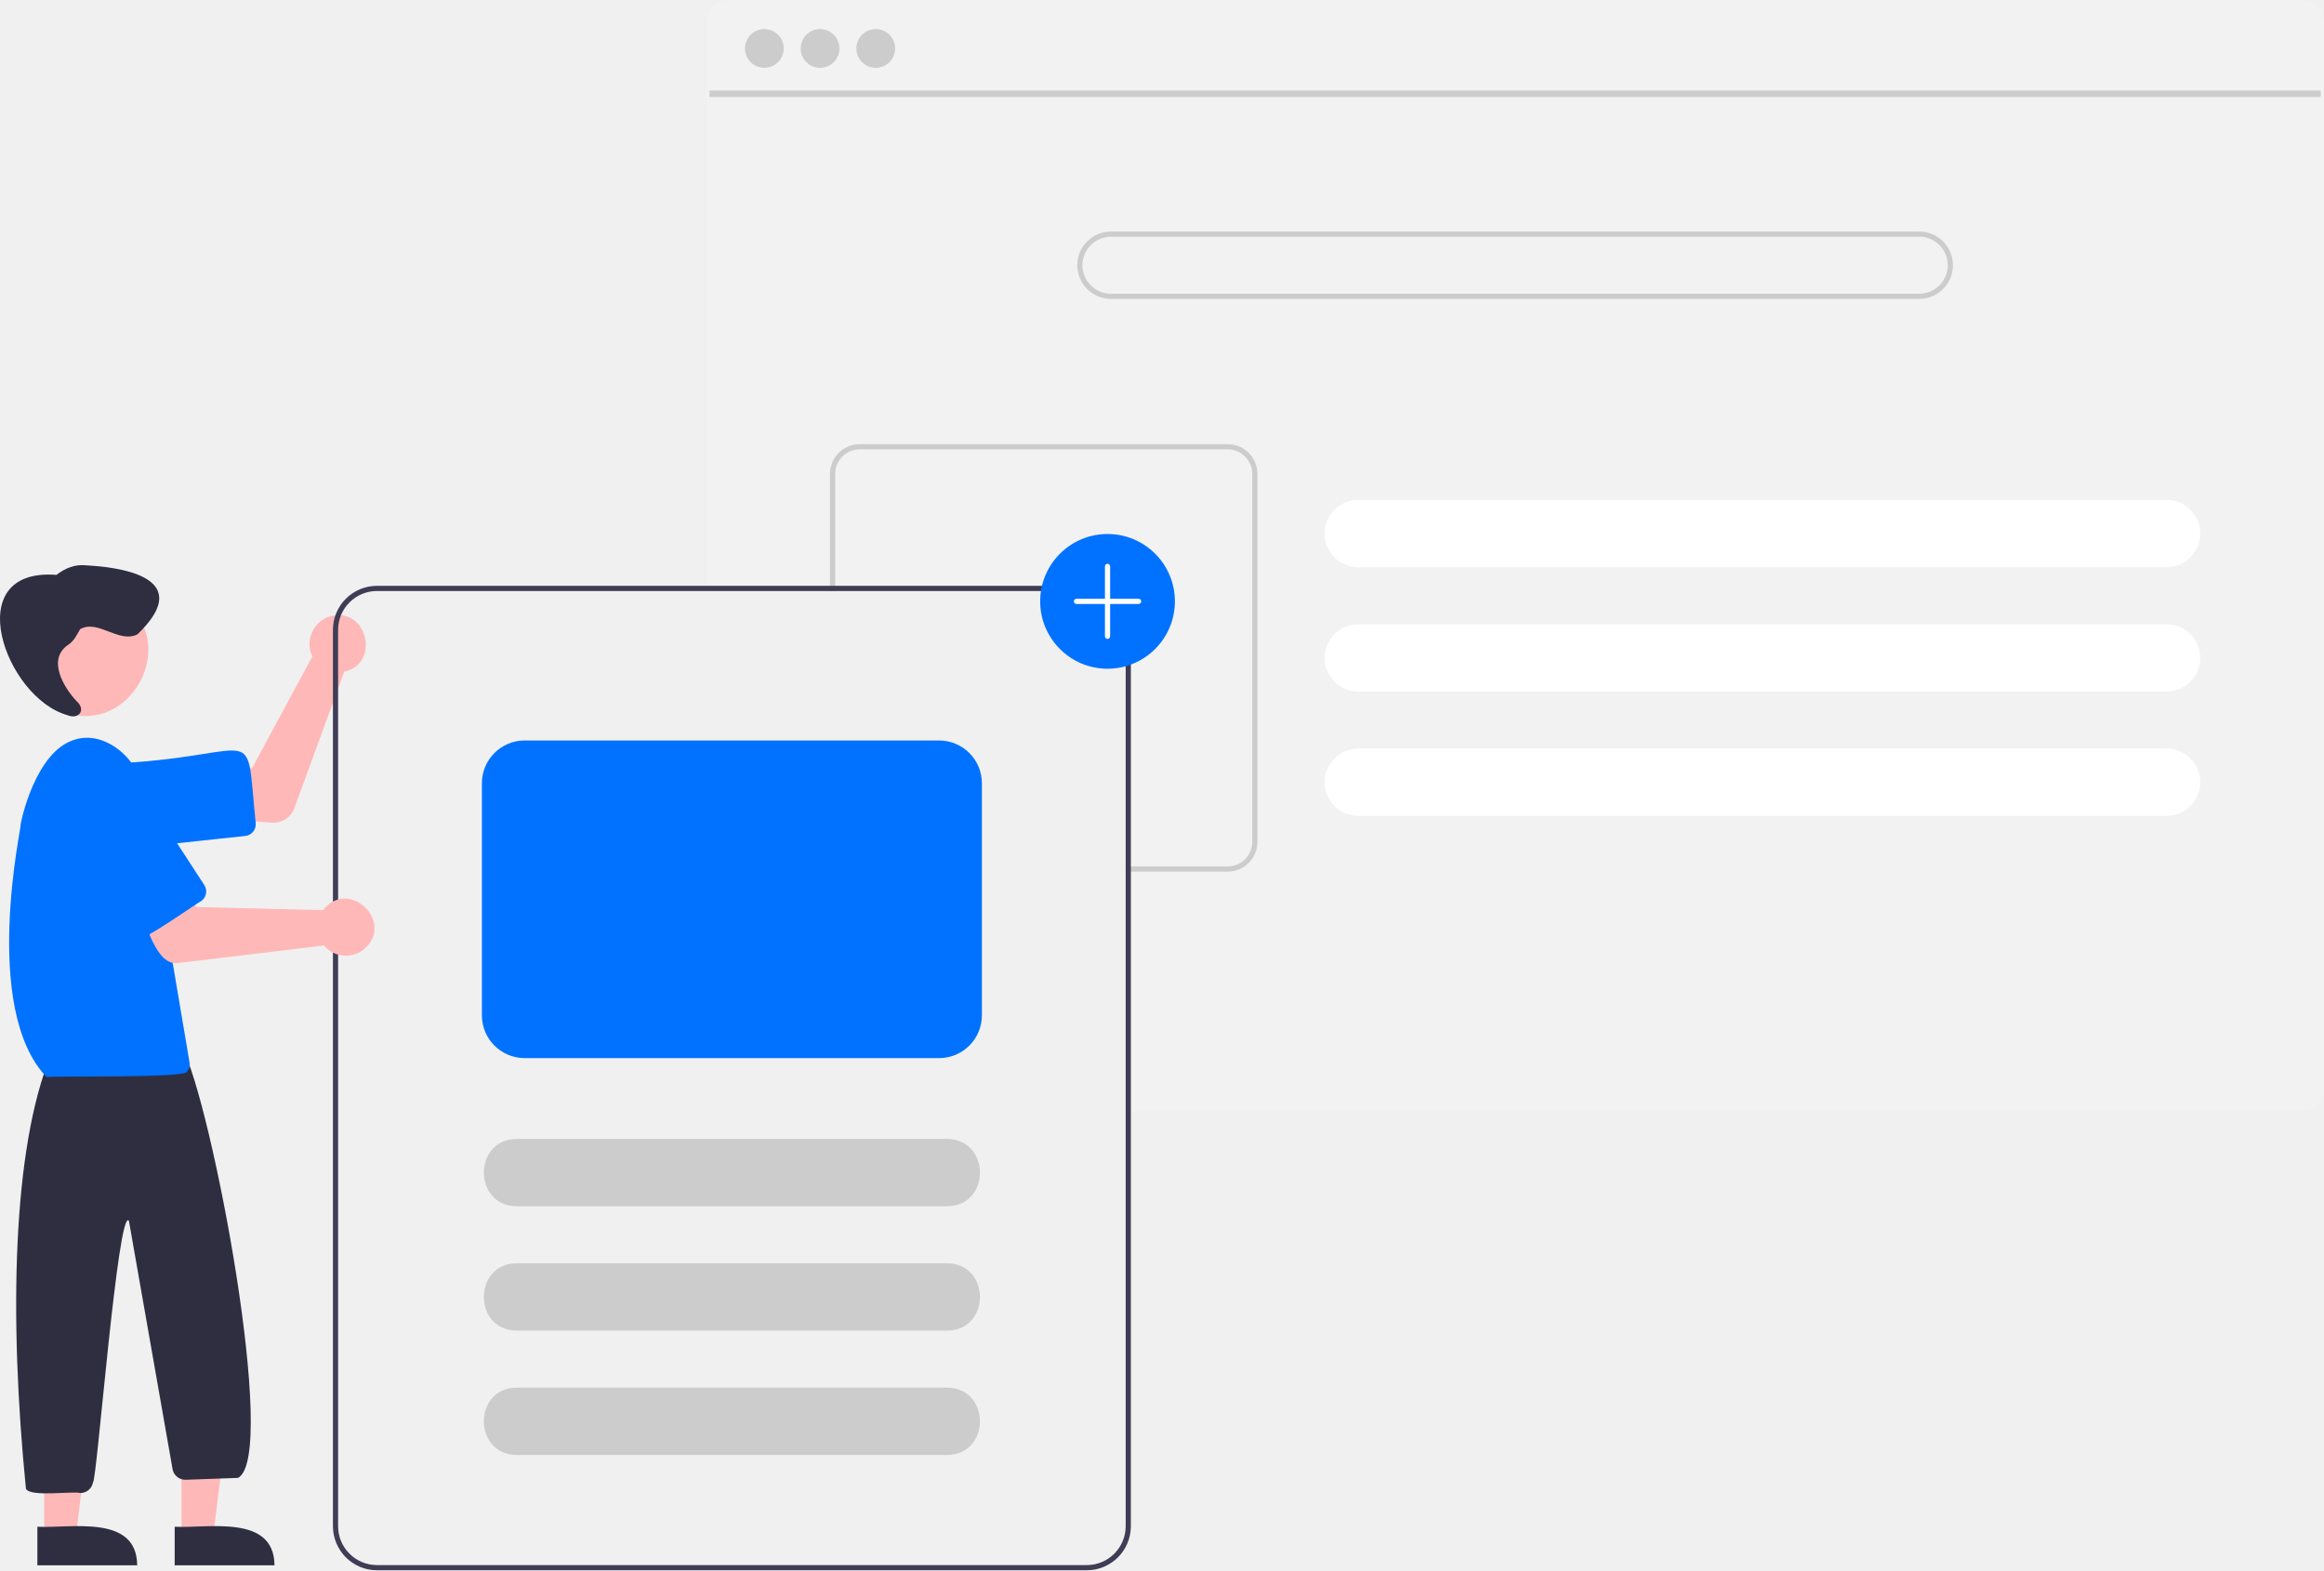
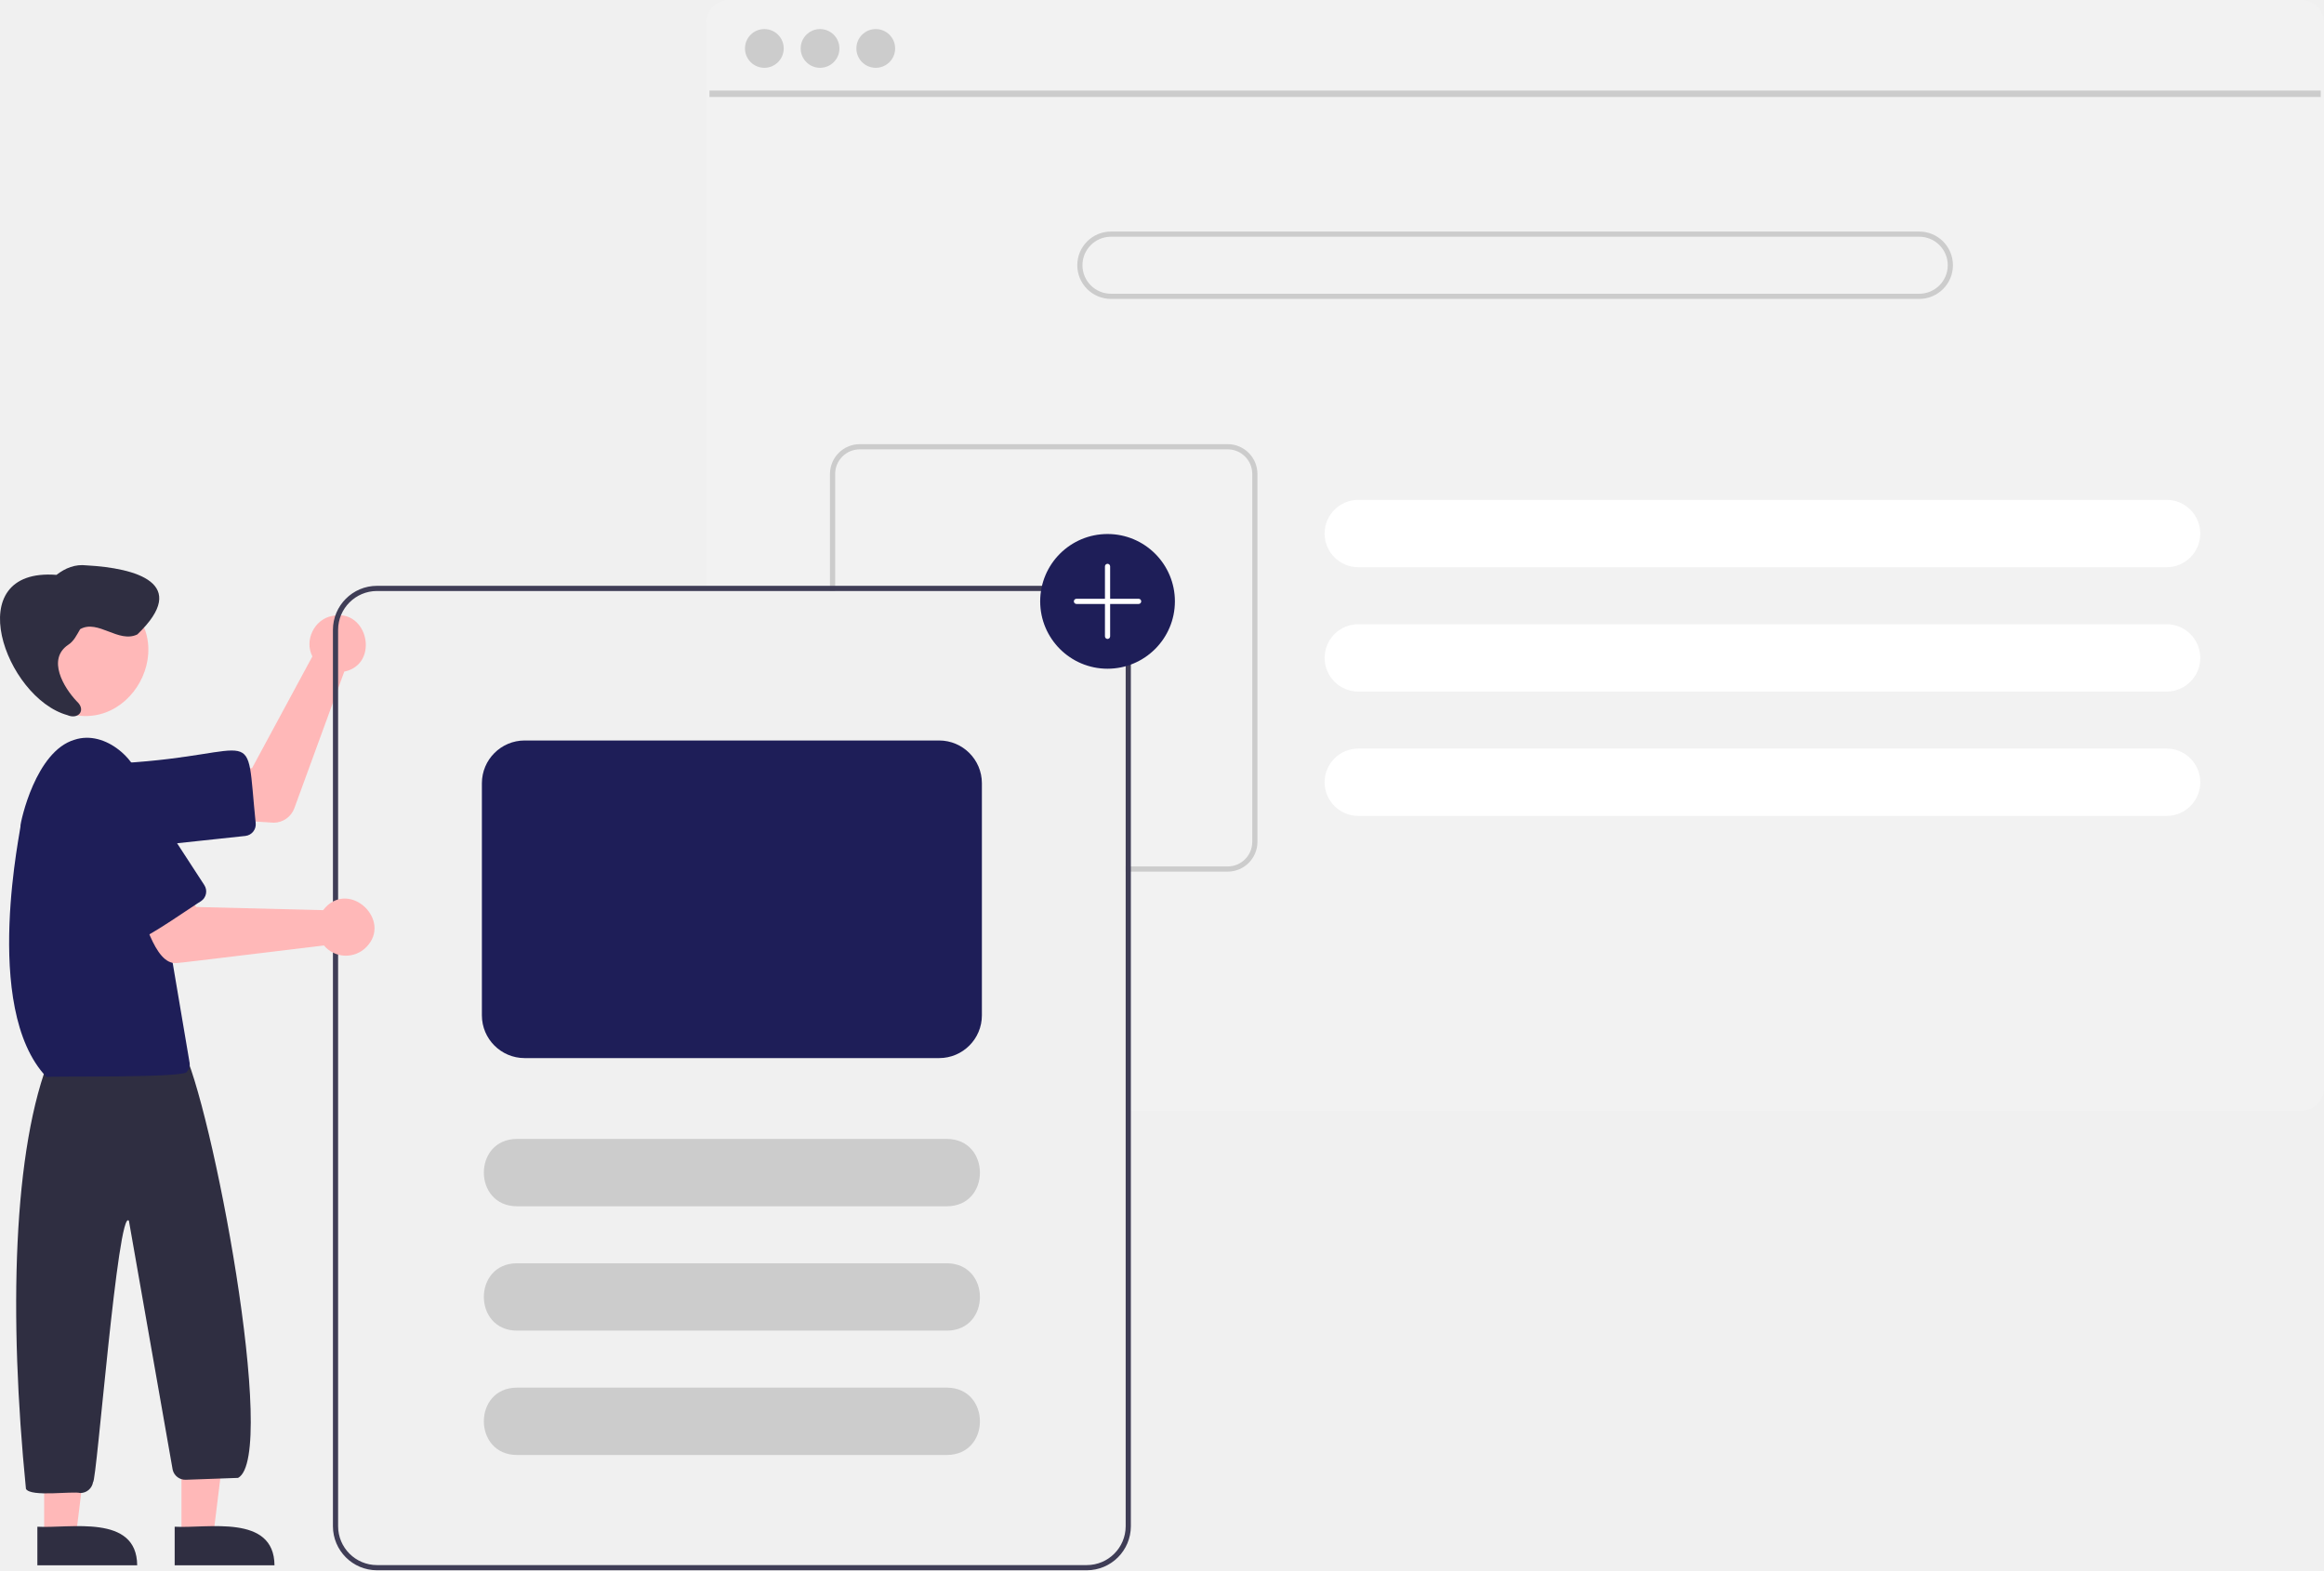
<svg xmlns="http://www.w3.org/2000/svg" id="e206c98e-a062-454f-98a1-36dd7d468c34" data-name="Layer 1" width="897.059" height="606.13" viewBox="0 0 897.059 606.13">
  <path d="M1039.799,146.935h-607a8.727,8.727,0,0,0-8.72,8.72v219.41h146.9a15.018,15.018,0,0,1,15,15v185.63h453.82a8.712,8.712,0,0,0,6.63-3.06,2.044,2.044,0,0,0,.19-.24,8.166,8.166,0,0,0,1.25-2.11,8.507,8.507,0,0,0,.66-3.31V155.655A8.73,8.73,0,0,0,1039.799,146.935Z" transform="translate(-151.4706 -146.935)" fill="#f2f2f2" />
  <rect x="273.85" y="34.951" width="621.957" height="2.493" fill="#ccc" />
  <circle cx="295.039" cy="18.698" r="7.478" fill="#ccc" />
  <circle cx="316.539" cy="18.698" r="7.478" fill="#ccc" />
  <circle cx="338.04" cy="18.698" r="7.478" fill="#ccc" />
  <path d="M892.299,236.315h-312a13,13,0,0,0,0,26h312a13,13,0,0,0,0-26Zm0,24h-312a11,11,0,0,1,0-22h312a11,11,0,0,1,0,22Z" transform="translate(-151.4706 -146.935)" fill="#ccc" />
  <path d="M987.77,339.885h-312a13,13,0,0,0,0,26h312a13,13,0,0,0,0-26Z" transform="translate(-151.4706 -146.935)" fill="#fff" />
  <path d="M987.77,387.885h-312a13,13,0,0,0,0,26h312a13,13,0,0,0,0-26Z" transform="translate(-151.4706 -146.935)" fill="#fff" />
  <path d="M987.77,435.885h-312a13,13,0,0,0,0,26h312a13,13,0,0,0,0-26Z" transform="translate(-151.4706 -146.935)" fill="#fff" />
  <path d="M625.35,318.385h-142.02a11.504,11.504,0,0,0-11.49,11.49v45.19h2v-45.19a9.505,9.505,0,0,1,9.49-9.49h142.02a9.498,9.498,0,0,1,9.49,9.49v142.02a9.498,9.498,0,0,1-9.49,9.49H585.98v2h39.37a11.497,11.497,0,0,0,11.49-11.49V329.875A11.497,11.497,0,0,0,625.35,318.385Z" transform="translate(-151.4706 -146.935)" fill="#ccc" />
  <path d="M257.094,464.503c-.502.02-21.91-1.464-22.457-1.482l1.923-19.197,12.193-.367,23.3-43.155c-3.232-6.162.745-14.338,7.6-15.599,13.814-3.14,18.559,18.593,4.703,21.485l-19.272,52.733A8.55,8.55,0,0,1,257.094,464.503Z" transform="translate(-151.4706 -146.935)" fill="#ffb8b8" />
-   <path d="M200.655,474.39c-20.372.05-22.16-30.738-1.743-32.907,53.988-3.262,47.156-16.822,51.256,23.175a4.505,4.505,0,0,1-3.995,4.954l-43.75,4.684A16.635,16.635,0,0,1,200.655,474.39Z" transform="translate(-151.4706 -146.935)" fill="#0072ff" />
+   <path d="M200.655,474.39c-20.372.05-22.16-30.738-1.743-32.907,53.988-3.262,47.156-16.822,51.256,23.175a4.505,4.505,0,0,1-3.995,4.954l-43.75,4.684A16.635,16.635,0,0,1,200.655,474.39Z" transform="translate(-151.4706 -146.935)" fill="#1e1e58" />
  <path d="M196.006,377.05c28.065,15.97,5.025,58.106-23.563,43.102C144.379,404.182,167.419,362.046,196.006,377.05Z" transform="translate(-151.4706 -146.935)" fill="#ffb8b8" />
  <polygon points="70.049 592.823 82.308 592.822 88.141 545.534 70.047 545.535 70.049 592.823" fill="#ffb8b8" />
  <path d="M218.893,751.142l38.531-.002c-.147-19.881-25.918-14.152-38.531-14.885Z" transform="translate(-151.4706 -146.935)" fill="#2f2e41" />
  <polygon points="17.049 592.823 29.308 592.822 35.141 545.534 17.047 545.535 17.049 592.823" fill="#ffb8b8" />
  <path d="M165.893,751.142l38.531-.002c-.147-19.881-25.918-14.152-38.531-14.885Z" transform="translate(-151.4706 -146.935)" fill="#2f2e41" />
  <path d="M182.452,723.243c-2.963-.813-19.064,1.646-20.964-1.582-6.636-66.511-5.161-131.603,9.57-167.37l50.648-3.101c11.326,20.675,37.36,157.875,21.656,166.216l-20.194.72a5.018,5.018,0,0,1-5.039-3.826l-16.895-96.117c-4.207-5.881-12.477,101.224-13.843,100.824A4.978,4.978,0,0,1,182.452,723.243Z" transform="translate(-151.4706 -146.935)" fill="#2f2e41" />
-   <path d="M169.45,562.698c-25.572-26.753-9.26-98.479-10.086-96.953.07-1.757,5.862-28.816,20.844-33.257,11.887-3.923,25.043,7.812,26.666,19.681l17.806,105.153a3.698,3.698,0,0,1-1.014,3.18C224.542,563.228,170.701,562.152,169.45,562.698Z" transform="translate(-151.4706 -146.935)" fill="#0072ff" />
+   <path d="M169.45,562.698c-25.572-26.753-9.26-98.479-10.086-96.953.07-1.757,5.862-28.816,20.844-33.257,11.887-3.923,25.043,7.812,26.666,19.681l17.806,105.153a3.698,3.698,0,0,1-1.014,3.18C224.542,563.228,170.701,562.152,169.45,562.698Z" transform="translate(-151.4706 -146.935)" fill="#1e1e58" />
  <path d="M177.749,395.868c2.246-1.42,3.353-3.854,4.66-6.073,6.885-3.924,14.801,5.569,22.083,2.026,20.593-19.769-.574-25.601-19.54-26.644-4.48-.552-8.292,1.037-11.679,3.662-37.886-2.893-19.716,47.483,4.194,54.136,4.222,1.849,7.388-1.893,3.666-5.295C175.981,412.281,169.6,401.411,177.749,395.868Z" transform="translate(-151.4706 -146.935)" fill="#2f2e41" />
  <path d="M570.98,373.065h-274a17.024,17.024,0,0,0-17,17v346a17.024,17.024,0,0,0,17,17h274a17.024,17.024,0,0,0,17-17v-346A17.024,17.024,0,0,0,570.98,373.065Zm15,363a15.018,15.018,0,0,1-15,15h-274a15.018,15.018,0,0,1-15-15v-346a15.018,15.018,0,0,1,15-15h274a15.018,15.018,0,0,1,15,15Z" transform="translate(-151.4706 -146.935)" fill="#3f3d56" />
  <path d="M219.777,518.663c-9.031,1.023-12.995-19.992-16.448-25.347l17.985-6.983,5.852,10.703,49.028,1.219a10.678,10.678,0,0,1,.952-1.12h0c9.723-10.181,25.557,5.073,15.871,15.232a11.036,11.036,0,0,1-16.497-.477C275.31,511.976,220.961,518.695,219.777,518.663Z" transform="translate(-151.4706 -146.935)" fill="#ffb8b8" />
-   <path d="M206.458,508.631c-3.007,2.897-26.091-37.773-27.777-38.923-11.664-18.13,15.796-36.03,27.661-17.998l23.997,36.879a4.505,4.505,0,0,1-1.317,6.226C227.928,495.327,207.23,509.733,206.458,508.631Z" transform="translate(-151.4706 -146.935)" fill="#0072ff" />
+   <path d="M206.458,508.631c-3.007,2.897-26.091-37.773-27.777-38.923-11.664-18.13,15.796-36.03,27.661-17.998l23.997,36.879a4.505,4.505,0,0,1-1.317,6.226C227.928,495.327,207.23,509.733,206.458,508.631Z" transform="translate(-151.4706 -146.935)" fill="#1e1e58" />
  <path d="M516.98,612.565h-166c-16.957-.082-17.027-25.912.001-26l165.999,0C533.925,586.644,534.017,612.476,516.98,612.565Z" transform="translate(-151.4706 -146.935)" fill="#ccc" />
  <path d="M516.98,660.565h-166c-16.957-.082-17.027-25.912.001-26l165.999,0C533.925,634.644,534.017,660.476,516.98,660.565Z" transform="translate(-151.4706 -146.935)" fill="#ccc" />
  <path d="M516.98,708.565h-166c-16.957-.082-17.027-25.912.001-26l165.999,0C533.925,682.644,534.017,708.476,516.98,708.565Z" transform="translate(-151.4706 -146.935)" fill="#ccc" />
-   <path d="M578.98,405.065a26,26,0,1,1,26-26A26.029,26.029,0,0,1,578.98,405.065Z" transform="translate(-151.4706 -146.935)" fill="#0072ff" />
+   <path d="M578.98,405.065a26,26,0,1,1,26-26A26.029,26.029,0,0,1,578.98,405.065Z" transform="translate(-151.4706 -146.935)" fill="#1e1e58" />
  <path d="M590.98,378.065h-11v-12.5a1,1,0,0,0-2,0v12.5h-11a1,1,0,0,0,0,2h11v12.5a1,1,0,1,0,2,0v-12.5h11a1,1,0,0,0,0-2Z" transform="translate(-151.4706 -146.935)" fill="#fff" />
-   <path d="M513.98,555.365h-160a16.519,16.519,0,0,1-16.5-16.5V449.265a16.519,16.519,0,0,1,16.5-16.5h160a16.519,16.519,0,0,1,16.5,16.5v89.6A16.519,16.519,0,0,1,513.98,555.365Z" transform="translate(-151.4706 -146.935)" fill="#0072ff" />
+   <path d="M513.98,555.365h-160a16.519,16.519,0,0,1-16.5-16.5V449.265a16.519,16.519,0,0,1,16.5-16.5h160a16.519,16.519,0,0,1,16.5,16.5v89.6A16.519,16.519,0,0,1,513.98,555.365Z" transform="translate(-151.4706 -146.935)" fill="#1e1e58" />
</svg>
